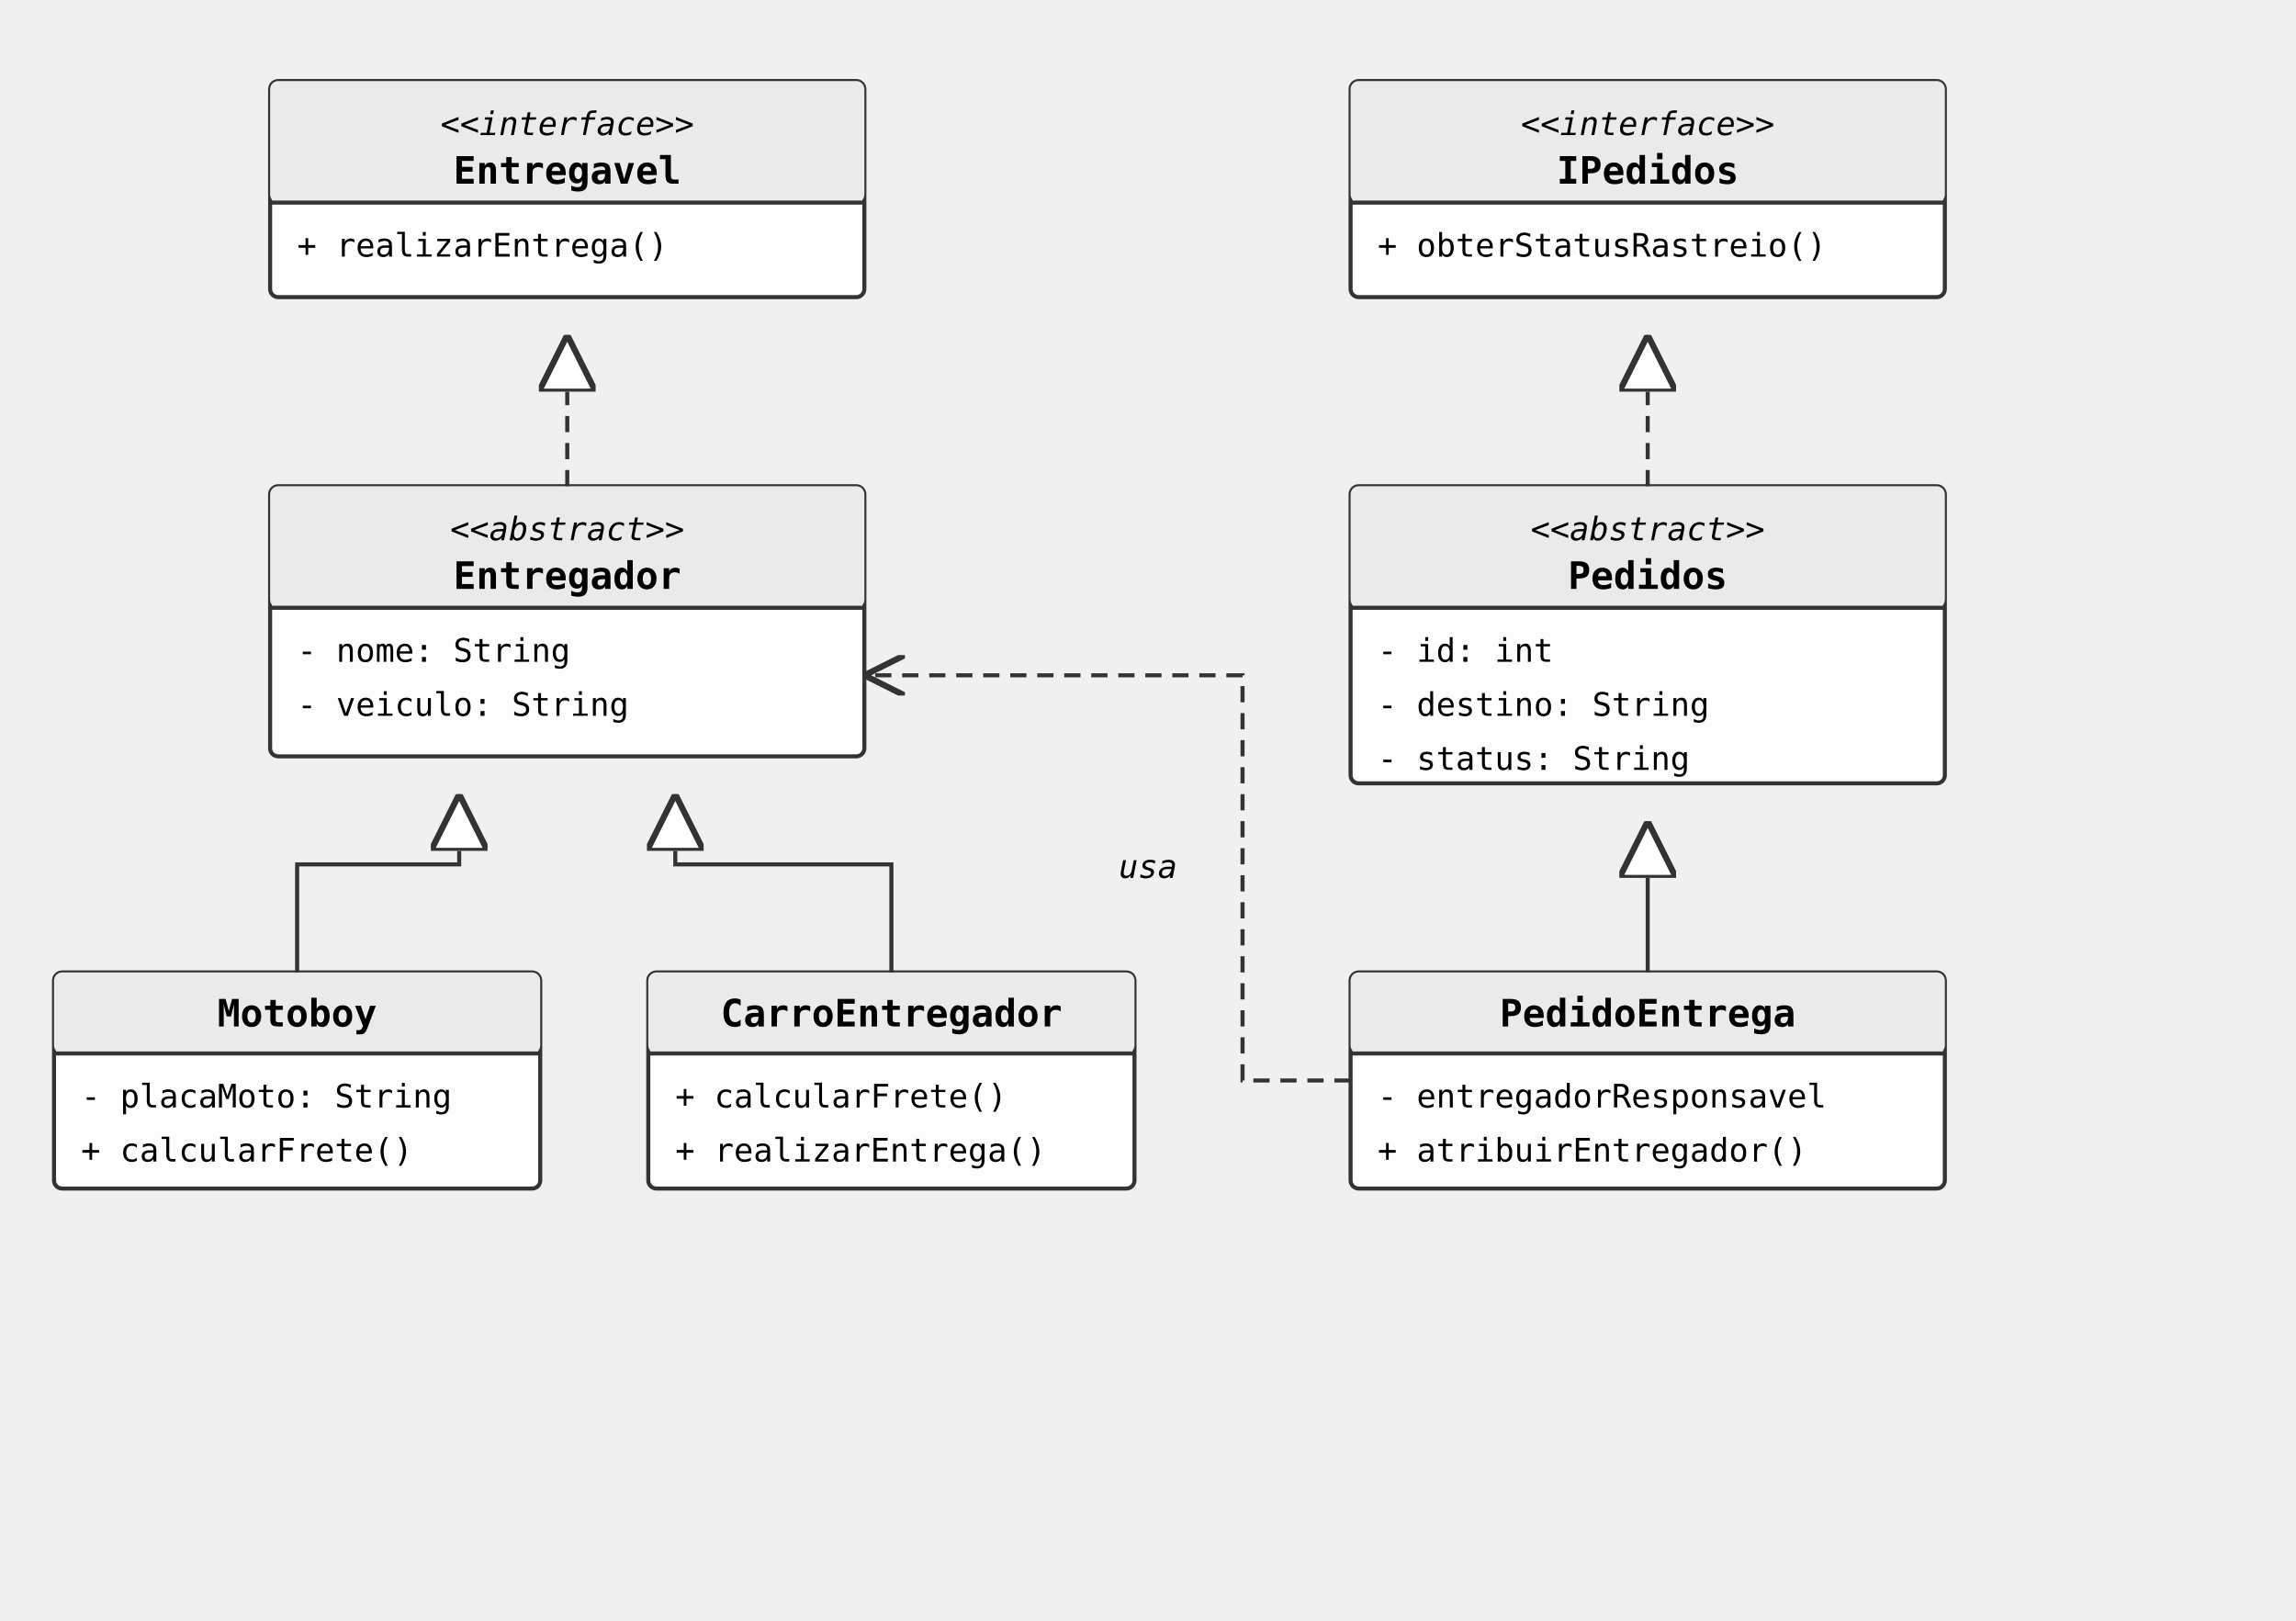
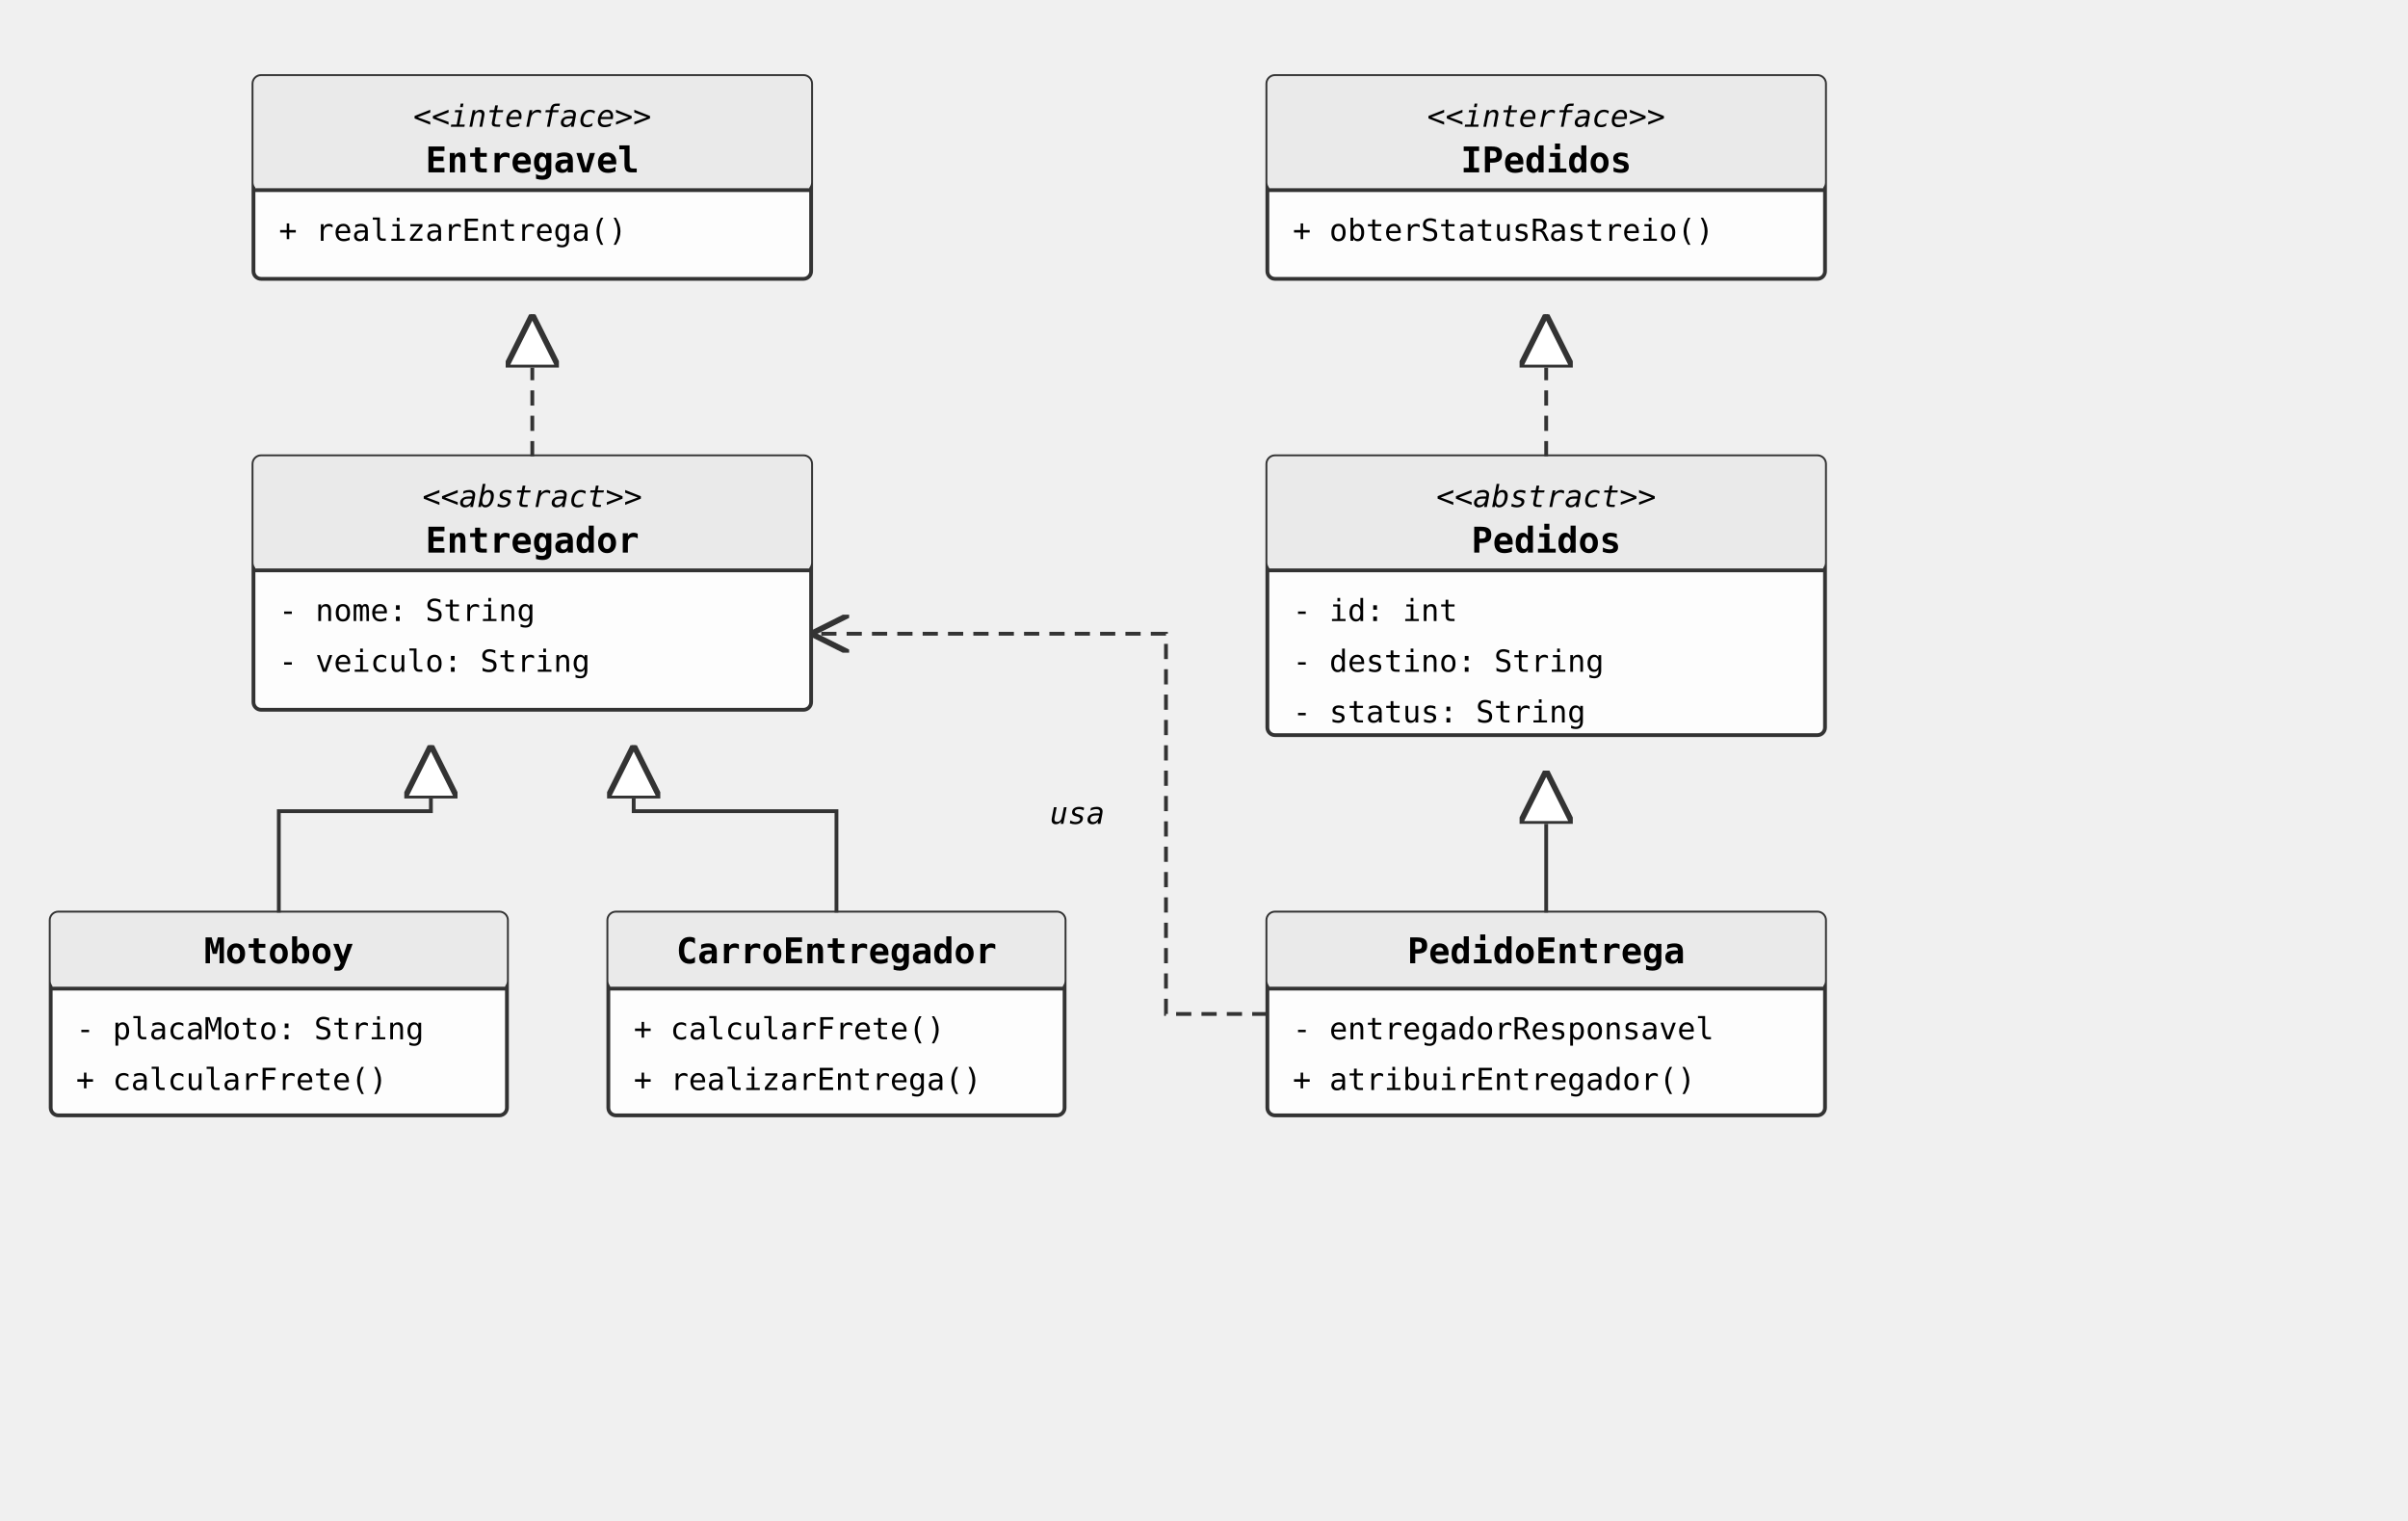
- <svg xmlns="http://www.w3.org/2000/svg" viewBox="0 0 850 600" width="100%" height="100%">
+ <svg xmlns="http://www.w3.org/2000/svg" viewBox="0 0 950 600" width="200%" height="200%">
  <defs>
    <marker id="inheritance" viewBox="0 0 14 14" refX="14" refY="7" markerWidth="14" markerHeight="14" orient="auto">
      <polygon points="0,0 14,7 0,14" fill="white" stroke="#333" stroke-width="1.5" />
    </marker>
    <marker id="association" viewBox="0 0 10 10" refX="10" refY="5" markerWidth="10" markerHeight="10" orient="auto">
      <path d="M0,0 L10,5 L0,10" fill="none" stroke="#333" stroke-width="1.5" />
    </marker>
  </defs>
  <style>
        .box { fill: #fdfdfd; stroke: #333; stroke-width: 1.5; }
        .box-header { fill: #eaeaea; }
        .title { font-family: monospace; font-weight: bold; font-size: 14px; text-anchor: middle; }
        .stereo { font-family: monospace; font-size: 12px; font-style: italic; text-anchor: middle; }
        .text { font-family: monospace; font-size: 12px; }
        .line { stroke: #333; stroke-width: 1.5; }
        .connection { stroke: #333; stroke-width: 1.5; fill: none; }
        .dashed { stroke-dasharray: 6,4; }
    </style>
  <g transform="translate(100, 30)">
    <rect class="box" width="220" height="80" rx="3" ry="3" />
    <rect class="box-header" width="220" height="45" rx="3" ry="3" />
    <text class="stereo" x="110" y="20">&lt;&lt;interface&gt;&gt;</text>
    <text class="title" x="110" y="38">Entregavel</text>
    <line class="line" x1="0" y1="45" x2="220" y2="45" />
    <text class="text" x="10" y="65">+ realizarEntrega()</text>
  </g>
  <g transform="translate(500, 30)">
    <rect class="box" width="220" height="80" rx="3" ry="3" />
    <rect class="box-header" width="220" height="45" rx="3" ry="3" />
    <text class="stereo" x="110" y="20">&lt;&lt;interface&gt;&gt;</text>
    <text class="title" x="110" y="38">IPedidos</text>
    <line class="line" x1="0" y1="45" x2="220" y2="45" />
    <text class="text" x="10" y="65">+ obterStatusRastreio()</text>
  </g>
  <g transform="translate(100, 180)">
    <rect class="box" width="220" height="100" rx="3" ry="3" />
    <rect class="box-header" width="220" height="45" rx="3" ry="3" />
    <text class="stereo" x="110" y="20">&lt;&lt;abstract&gt;&gt;</text>
    <text class="title" x="110" y="38">Entregador</text>
    <line class="line" x1="0" y1="45" x2="220" y2="45" />
    <text class="text" x="10" y="65">- nome: String</text>
    <text class="text" x="10" y="85">- veiculo: String</text>
  </g>
  <g transform="translate(500, 180)">
    <rect class="box" width="220" height="110" rx="3" ry="3" />
    <rect class="box-header" width="220" height="45" rx="3" ry="3" />
    <text class="stereo" x="110" y="20">&lt;&lt;abstract&gt;&gt;</text>
    <text class="title" x="110" y="38">Pedidos</text>
    <line class="line" x1="0" y1="45" x2="220" y2="45" />
    <text class="text" x="10" y="65">- id: int</text>
    <text class="text" x="10" y="85">- destino: String</text>
    <text class="text" x="10" y="105">- status: String</text>
  </g>
  <g transform="translate(20, 360)">
    <rect class="box" width="180" height="80" rx="3" ry="3" />
    <rect class="box-header" width="180" height="30" rx="3" ry="3" />
    <text class="title" x="90" y="20">Motoboy</text>
    <line class="line" x1="0" y1="30" x2="180" y2="30" />
    <text class="text" x="10" y="50">- placaMoto: String</text>
    <text class="text" x="10" y="70">+ calcularFrete()</text>
  </g>
  <g transform="translate(240, 360)">
    <rect class="box" width="180" height="80" rx="3" ry="3" />
    <rect class="box-header" width="180" height="30" rx="3" ry="3" />
    <text class="title" x="90" y="20">CarroEntregador</text>
    <line class="line" x1="0" y1="30" x2="180" y2="30" />
    <text class="text" x="10" y="50">+ calcularFrete()</text>
    <text class="text" x="10" y="70">+ realizarEntrega()</text>
  </g>
  <g transform="translate(500, 360)">
    <rect class="box" width="220" height="80" rx="3" ry="3" />
    <rect class="box-header" width="220" height="30" rx="3" ry="3" />
    <text class="title" x="110" y="20">PedidoEntrega</text>
    <line class="line" x1="0" y1="30" x2="220" y2="30" />
    <text class="text" x="10" y="50">- entregadorResponsavel</text>
    <text class="text" x="10" y="70">+ atribuirEntregador()</text>
  </g>
  <line class="connection dashed" x1="210" y1="180" x2="210" y2="124" marker-end="url(#inheritance)" />
  <line class="connection dashed" x1="610" y1="180" x2="610" y2="124" marker-end="url(#inheritance)" />
  <path class="connection" d="M 110 360 L 110 320 L 170 320 L 170 294" marker-end="url(#inheritance)" />
  <path class="connection" d="M 330 360 L 330 320 L 250 320 L 250 294" marker-end="url(#inheritance)" />
  <line class="connection" x1="610" y1="360" x2="610" y2="304" marker-end="url(#inheritance)" />
  <path class="connection dashed" d="M 500 400 L 460 400 L 460 250 L 320 250" marker-end="url(#association)" />
  <text class="stereo" x="425" y="325">usa</text>
</svg>
